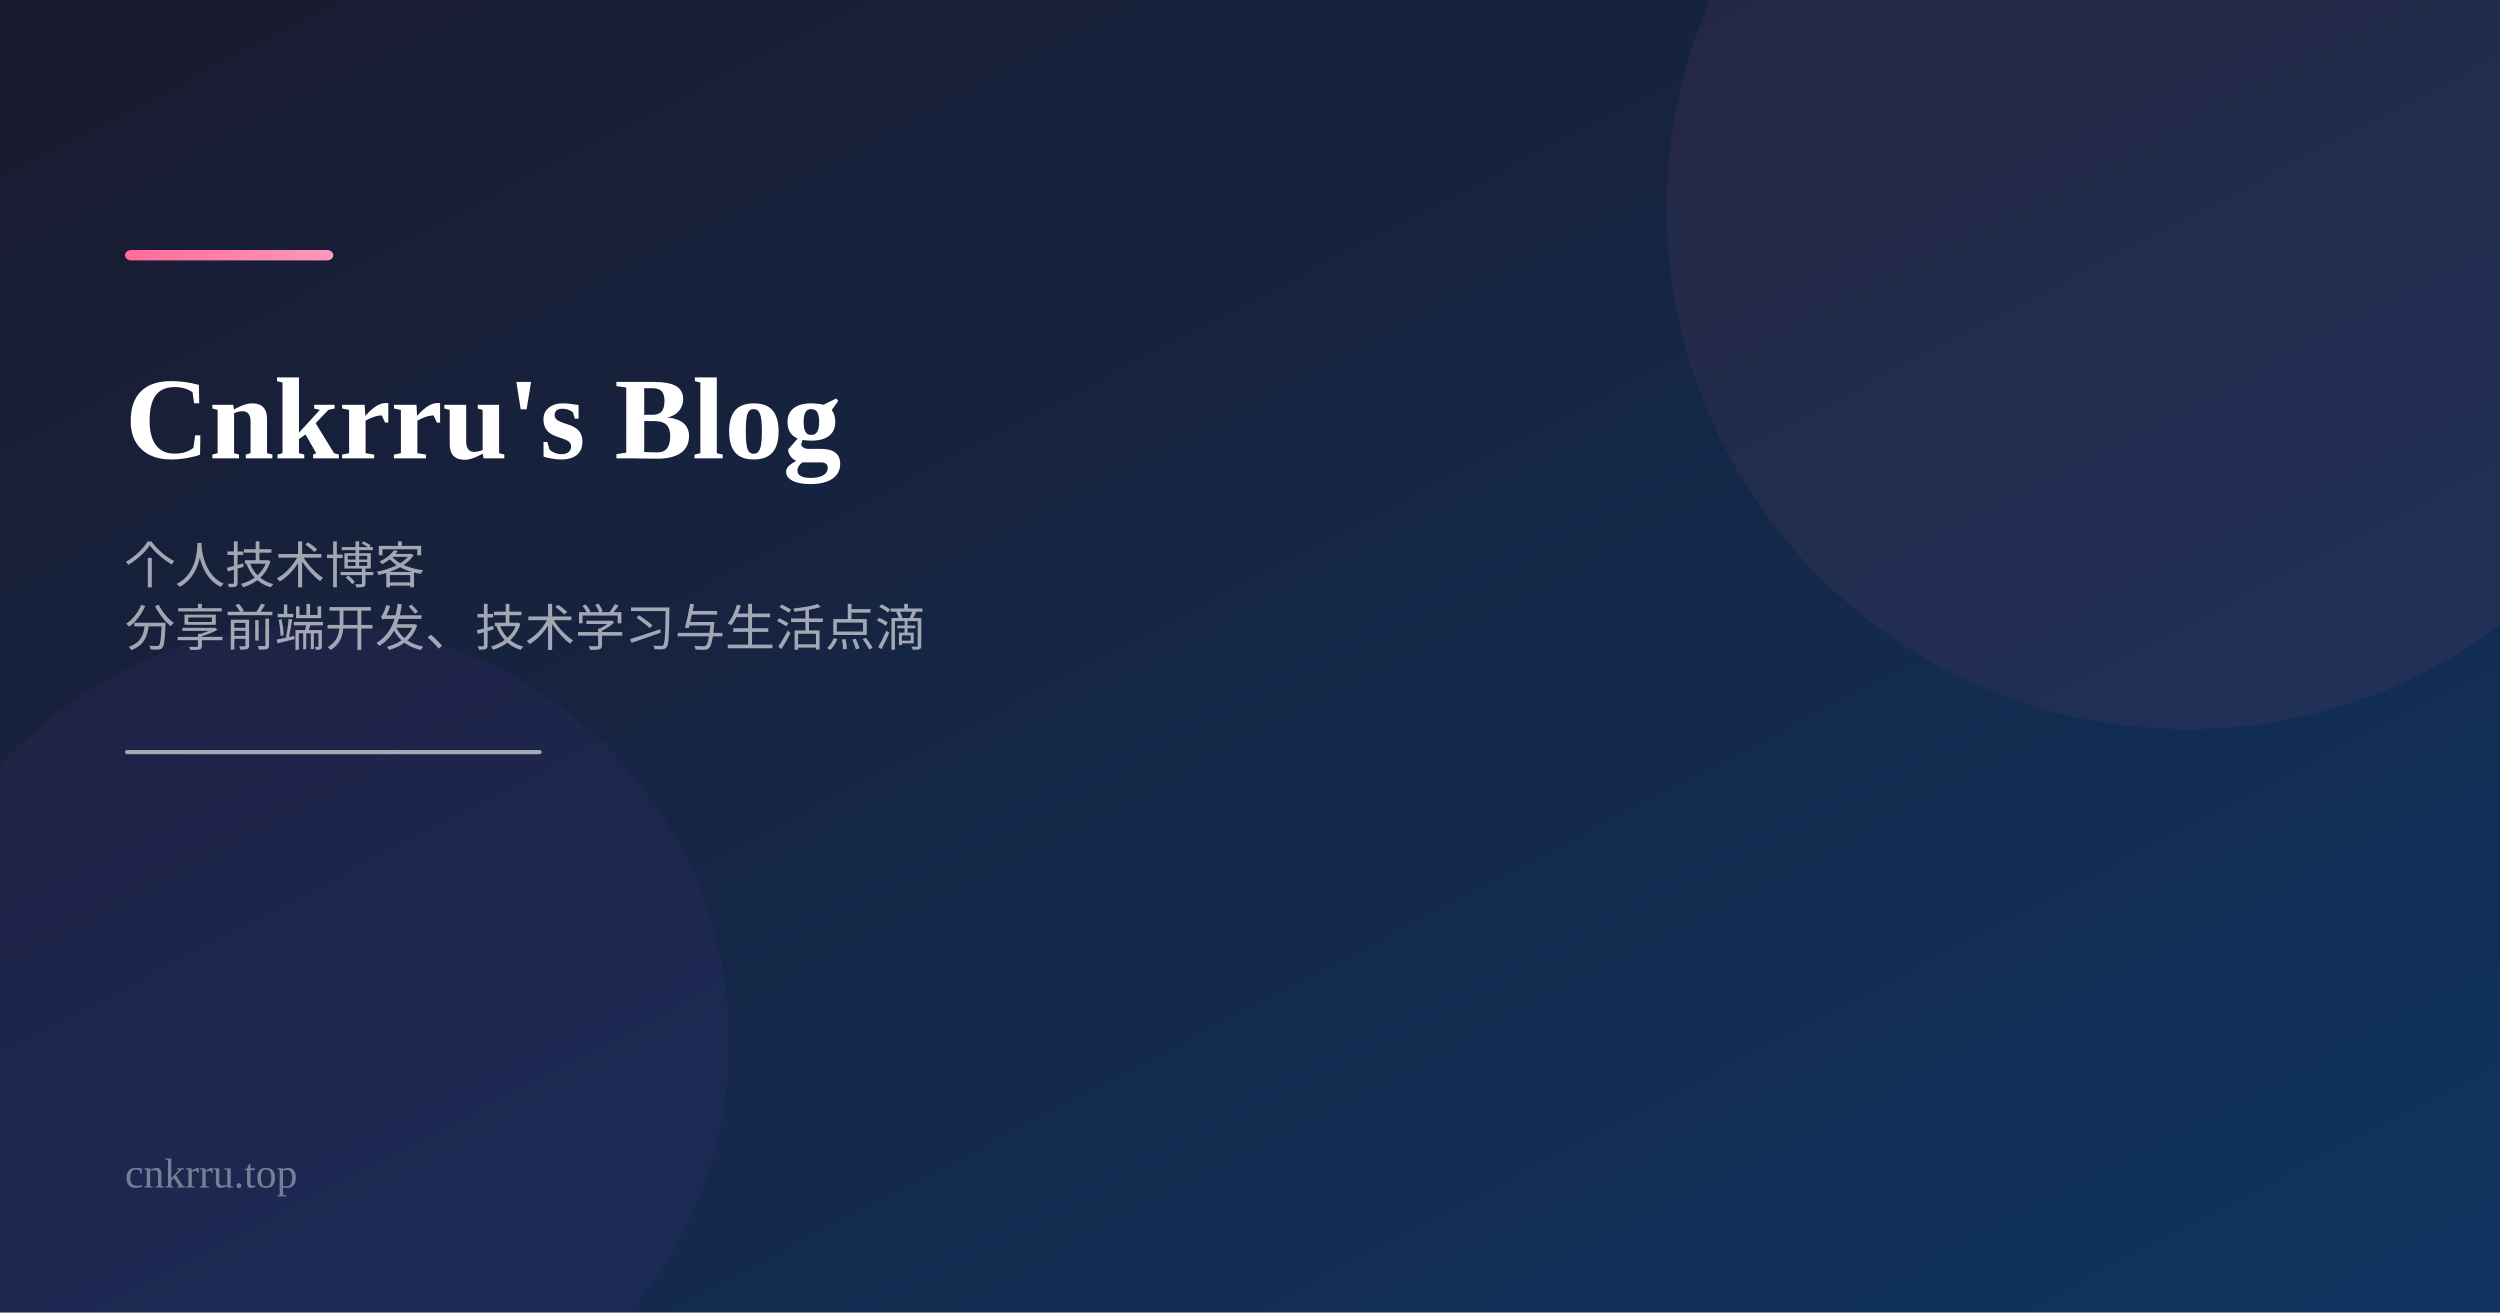
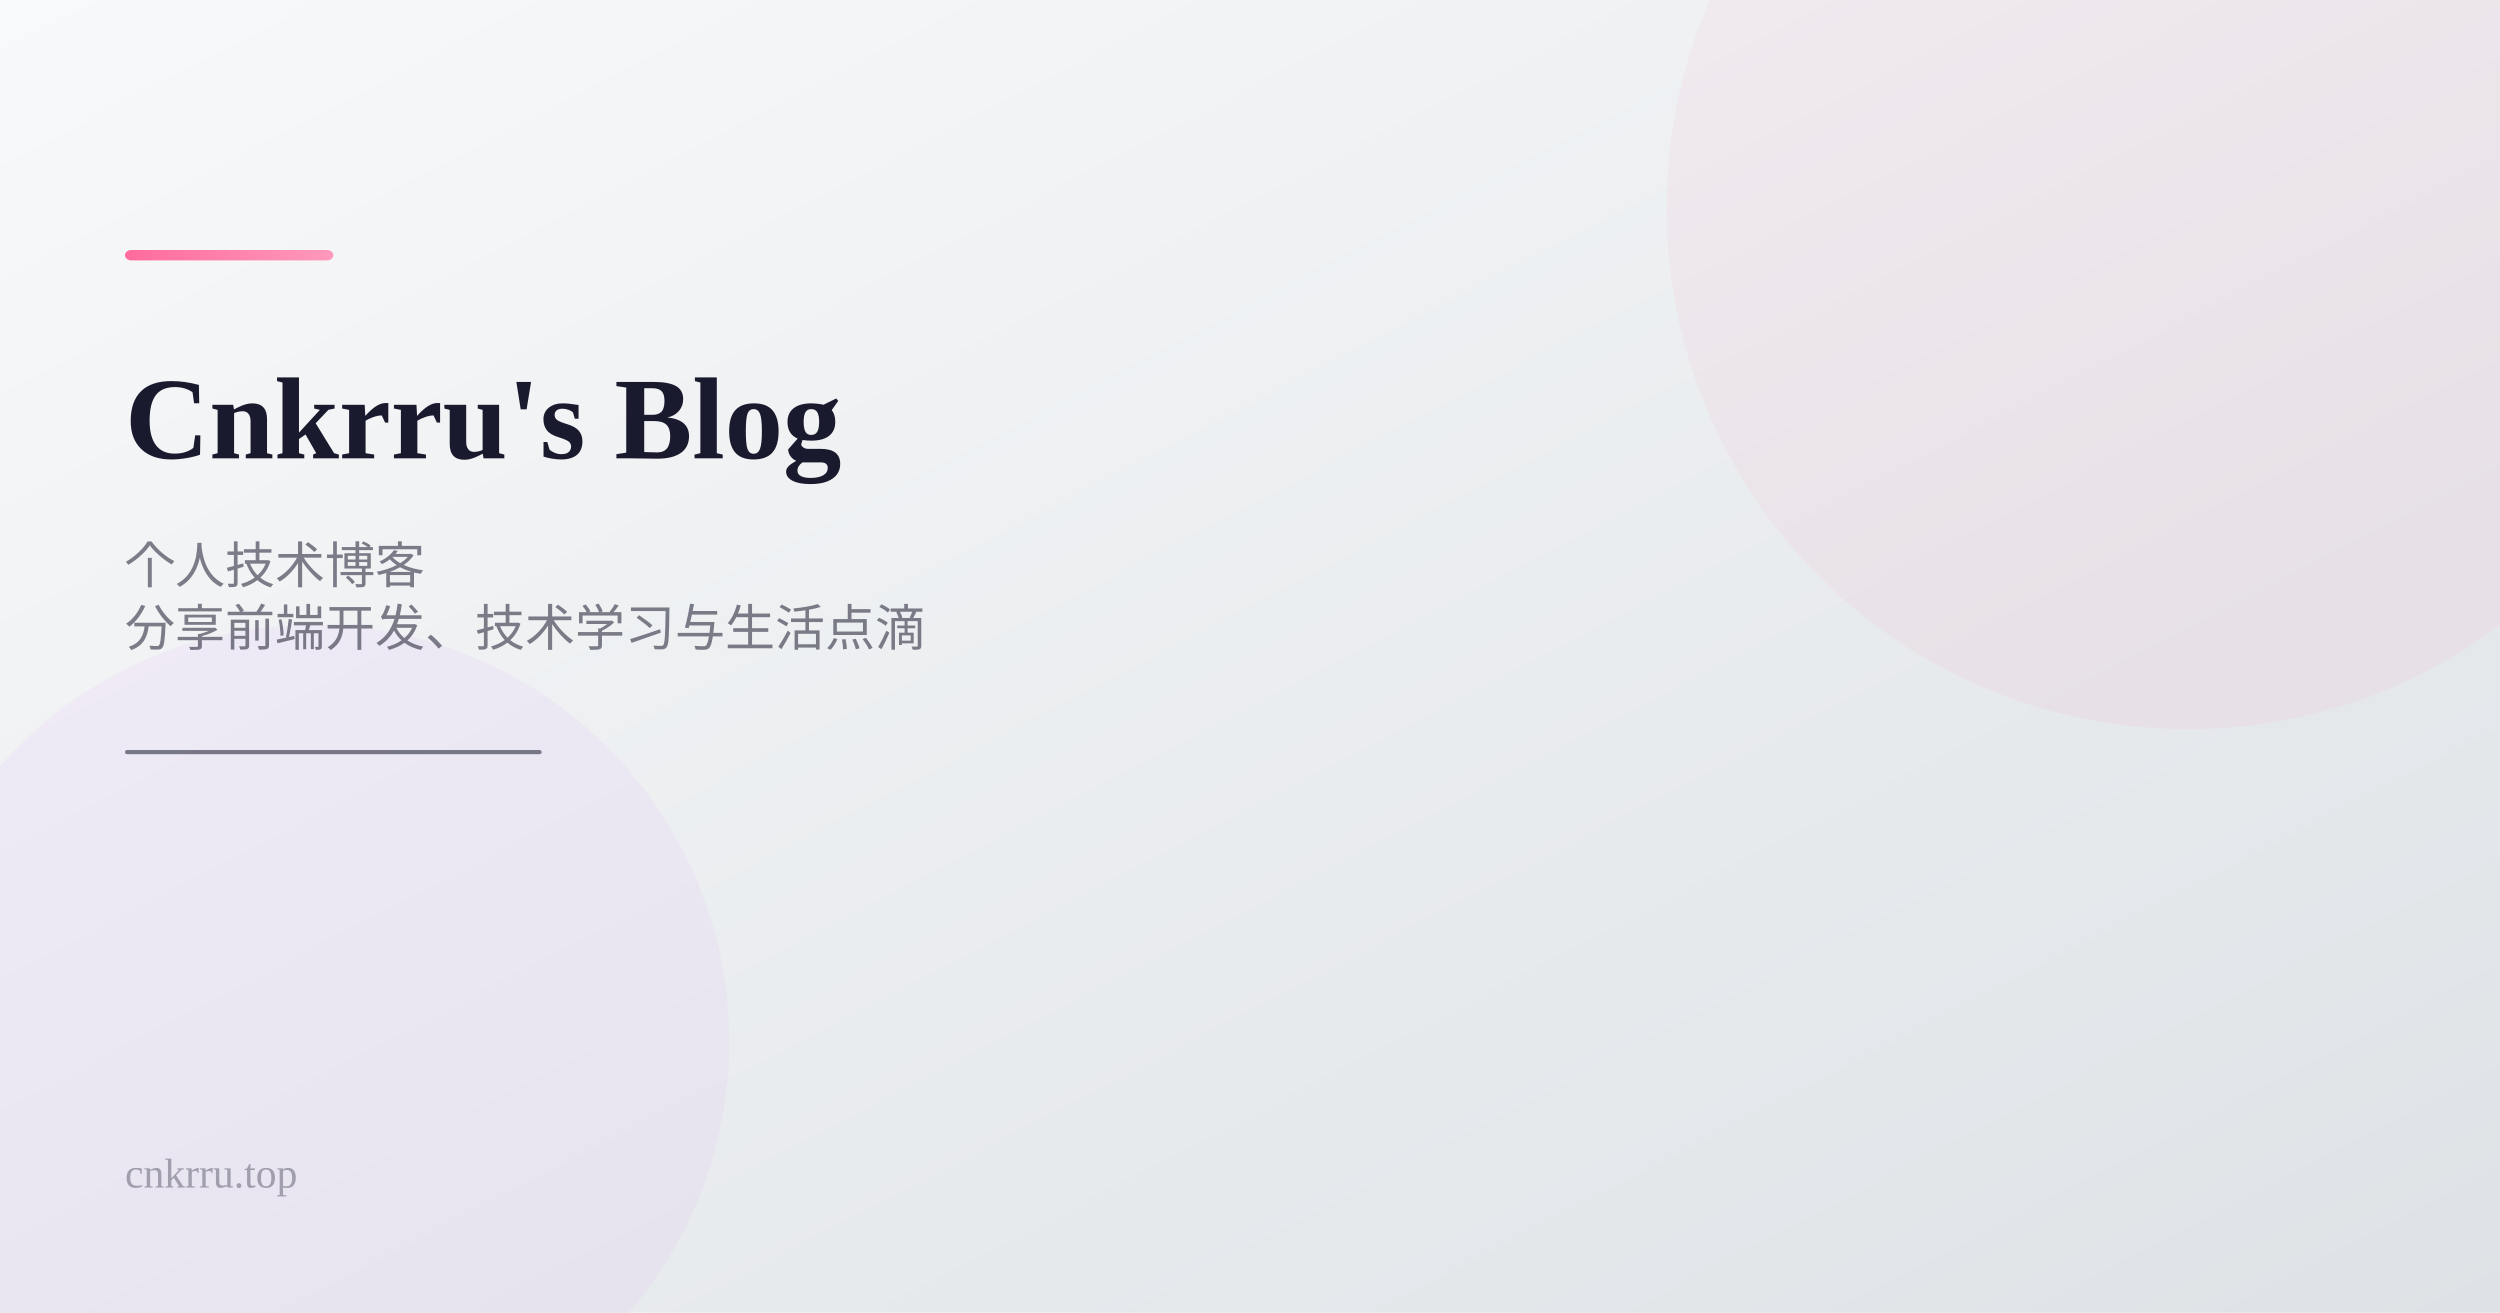
<svg xmlns="http://www.w3.org/2000/svg" width="1200" height="630" viewBox="0 0 1200 630">
  <defs>
    <linearGradient id="bg" x1="0%" y1="0%" x2="100%" y2="100%">
-       <stop offset="0%" style="stop-color:#1a1a2e" />
-       <stop offset="100%" style="stop-color:#0f3460" />
+       <stop offset="0%" style="stop-color:#f8f9fa" />
+       <stop offset="100%" style="stop-color:#dee2e6" />
    </linearGradient>
    <linearGradient id="accent" x1="0%" y1="0%" x2="100%" y2="0%">
      <stop offset="0%" style="stop-color:#ff6b9d" />
      <stop offset="100%" style="stop-color:#ff99bb" />
    </linearGradient>
  </defs>
  <rect width="1200" height="630" fill="url(#bg)" />
  <circle cx="1050" cy="100" r="250" fill="rgba(255,107,157,0.06)" />
  <circle cx="150" cy="500" r="200" fill="rgba(196,77,255,0.05)" />
  <rect x="60" y="120" width="100" height="5" rx="3" fill="url(#accent)" />
-   <text x="60" y="220" font-size="56" font-weight="bold" fill="#ffffff">Cnkrru's Blog</text>
-   <text x="60" y="280" font-size="24" fill="rgba(255,255,255,0.6)">个人技术博客</text>
-   <text x="60" y="310" font-size="24" fill="rgba(255,255,255,0.6)">分享前端开发、技术学习与生活点滴</text>
-   <rect x="60" y="360" width="200" height="2" rx="1" fill="rgba(255,255,255,0.6)" />
-   <text x="60" y="570" font-size="20" fill="rgba(255,255,255,0.4)">cnkrru.top</text>
+   <text x="60" y="220" font-size="56" font-weight="bold" fill="#1a1a2e">Cnkrru's Blog</text>
+   <text x="60" y="280" font-size="24" fill="rgba(26,26,46,0.55)">个人技术博客</text>
+   <text x="60" y="310" font-size="24" fill="rgba(26,26,46,0.55)">分享前端开发、技术学习与生活点滴</text>
+   <rect x="60" y="360" width="200" height="2" rx="1" fill="rgba(26,26,46,0.55)" />
+   <text x="60" y="570" font-size="20" fill="rgba(26,26,46,0.35)">cnkrru.top</text>
</svg>
